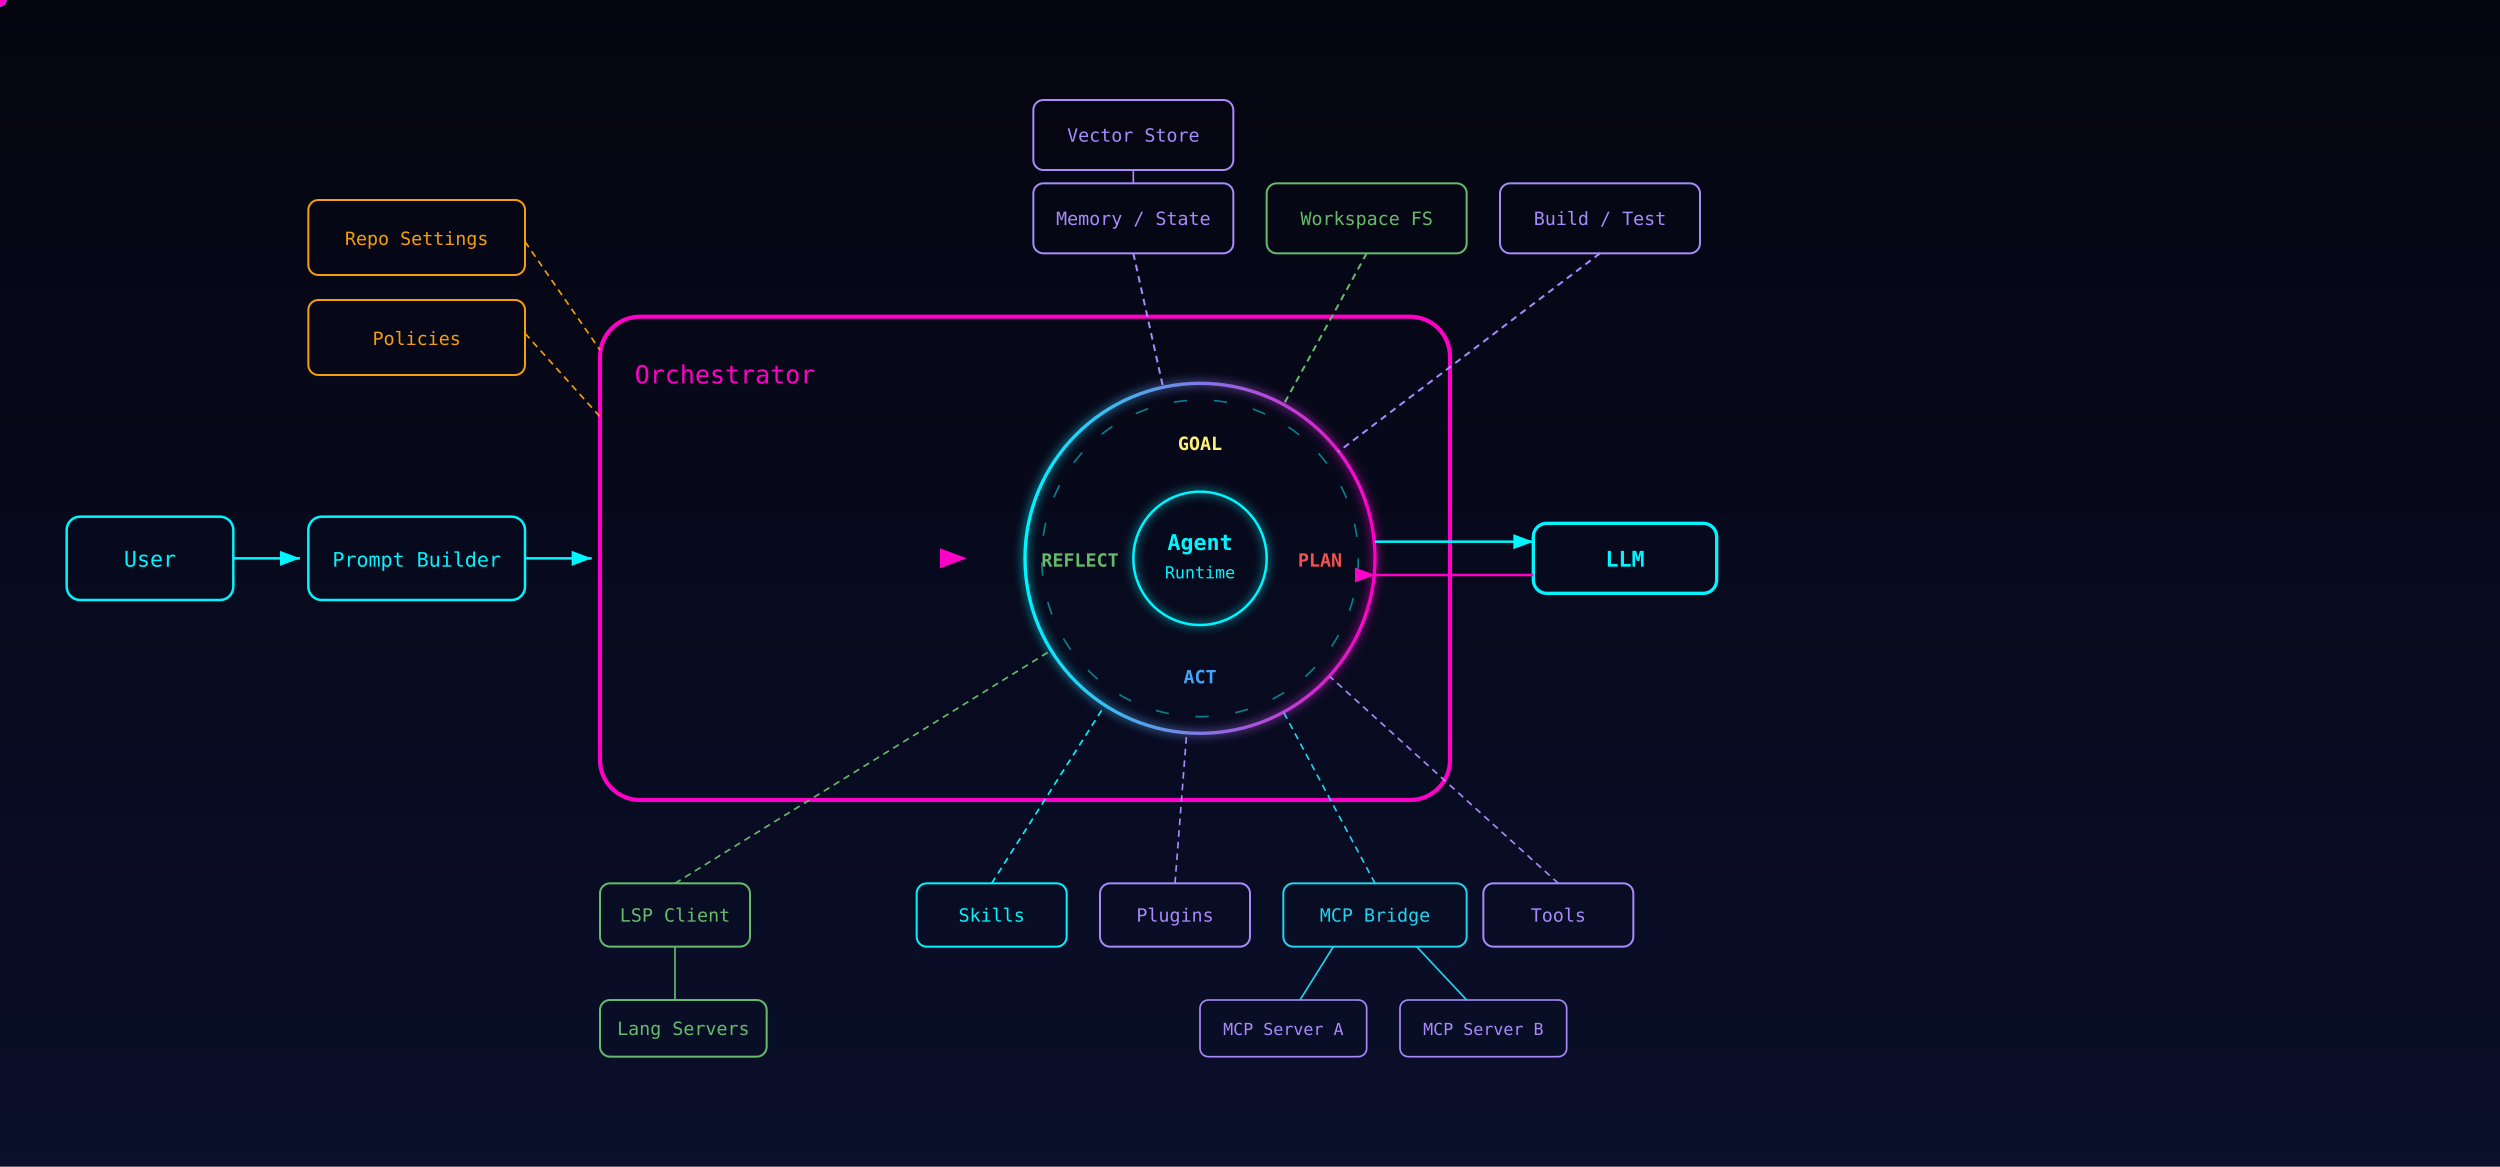
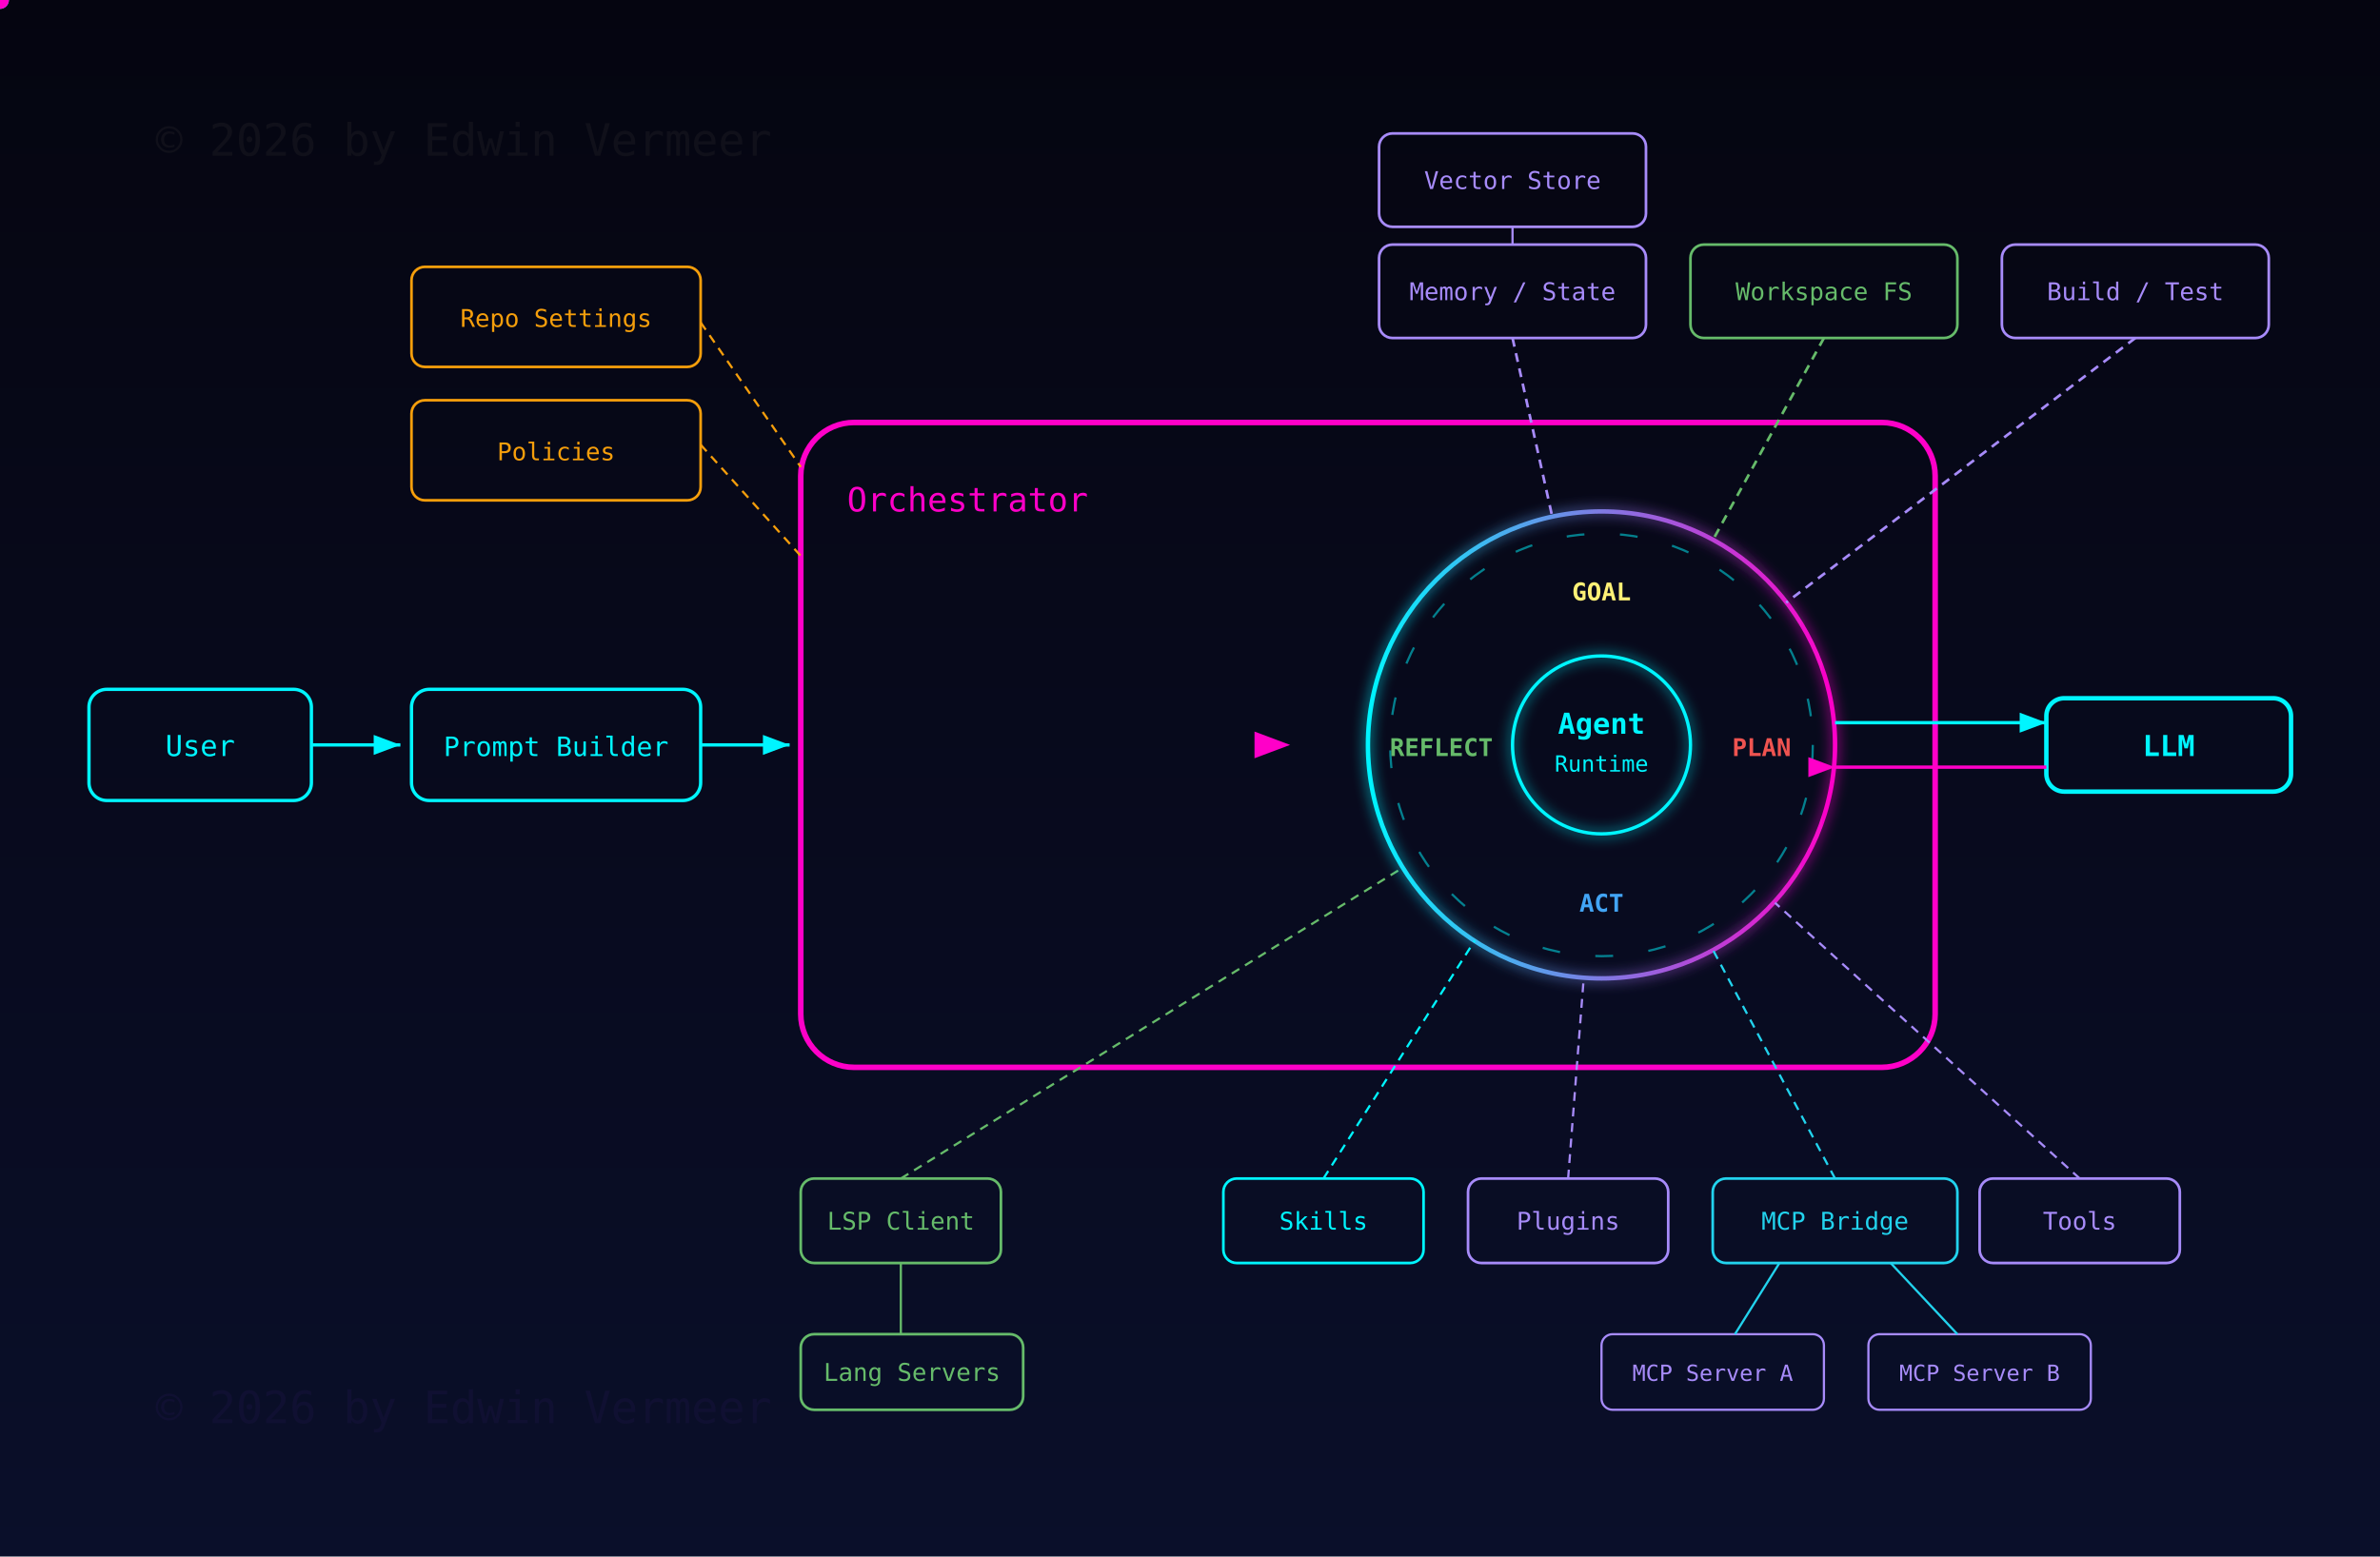
- <svg xmlns="http://www.w3.org/2000/svg" width="1500" height="700" viewBox="0 0 1500 700">
+ <svg xmlns="http://www.w3.org/2000/svg" width="1070" height="700" viewBox="0 0 1070 700">
  <defs>
    <linearGradient id="bg" x1="0" y1="0" x2="0" y2="1">
      <stop offset="0%" stop-color="#050510" />
      <stop offset="100%" stop-color="#0a0f2a" />
    </linearGradient>
    <filter id="glow">
      <feGaussianBlur stdDeviation="3" result="b" />
      <feMerge>
        <feMergeNode in="b" />
        <feMergeNode in="SourceGraphic" />
      </feMerge>
    </filter>
    <linearGradient id="flow" x1="0" x2="1">
      <stop offset="0%" stop-color="#00f5ff" />
      <stop offset="100%" stop-color="#ff00c8" />
    </linearGradient>
    <linearGradient id="flowBack" x1="1" x2="0">
      <stop offset="0%" stop-color="#00f5ff" />
      <stop offset="100%" stop-color="#ff00c8" />
    </linearGradient>
  </defs>
  <rect width="100%" height="100%" fill="url(#bg)" />
+   <text x="70" y="70" fill="#10101a" font-family="monospace" font-size="20">© 2026 by Edwin Vermeer</text>
+   <text x="70" y="640" fill="#101032" font-family="monospace" font-size="20">© 2026 by Edwin Vermeer</text>
  <rect x="40" y="310" width="100" height="50" rx="8" stroke="#00f5ff" fill="none" stroke-width="1.5" />
  <text x="90" y="340" fill="#00f5ff" text-anchor="middle" font-family="monospace" font-size="13">User</text>
  <line x1="140" y1="335" x2="180" y2="335" stroke="#00f5ff" stroke-width="1.5" marker-end="url(#arrowCyan)" />
  <rect x="185" y="310" width="130" height="50" rx="8" stroke="#00f5ff" fill="none" stroke-width="1.5" />
  <text x="250" y="340" fill="#00f5ff" text-anchor="middle" font-family="monospace" font-size="12">Prompt Builder</text>
  <line x1="315" y1="335" x2="355" y2="335" stroke="#00f5ff" stroke-width="1.5" marker-end="url(#arrowCyan)" />
  <rect x="360" y="190" width="510" height="290" rx="24" stroke="#ff00c8" fill="none" stroke-width="2.5" />
  <text x="435" y="230" fill="#ff00c8" text-anchor="middle" font-family="monospace" font-size="15">Orchestrator</text>
  <rect x="185" y="120" width="130" height="45" rx="6" stroke="#f59e0b" fill="none" stroke-width="1.2" />
  <text x="250" y="147" fill="#f59e0b" text-anchor="middle" font-family="monospace" font-size="11">Repo Settings</text>
  <rect x="185" y="180" width="130" height="45" rx="6" stroke="#f59e0b" fill="none" stroke-width="1.2" />
  <text x="250" y="207" fill="#f59e0b" text-anchor="middle" font-family="monospace" font-size="11">Policies</text>
  <line x1="315" y1="145" x2="360" y2="210" stroke="#f59e0b" stroke-width="1" stroke-dasharray="4 3" />
  <line x1="315" y1="200" x2="360" y2="250" stroke="#f59e0b" stroke-width="1" stroke-dasharray="4 3" />
  <rect x="360" y="530" width="90" height="38" rx="6" stroke="#66BB6A" fill="none" stroke-width="1.2" />
  <text x="405" y="553" fill="#66BB6A" text-anchor="middle" font-family="monospace" font-size="11">LSP Client</text>
  <rect x="360" y="600" width="100" height="34" rx="6" stroke="#66BB6A" fill="none" stroke-width="1.2" />
  <text x="410" y="621" fill="#66BB6A" text-anchor="middle" font-family="monospace" font-size="11">Lang Servers</text>
  <line x1="405" y1="530" x2="631" y2="390" stroke="#66BB6A" stroke-width="1" stroke-dasharray="4 3" />
  <line x1="405" y1="568" x2="405" y2="600" stroke="#66BB6A" stroke-width="1" />
  <line x1="510" y1="335" x2="580" y2="335" stroke="url(#flow)" stroke-width="2" marker-end="url(#arrowPink)" />
  <g transform="translate(720,335)">
    <circle r="105" stroke="url(#flow)" stroke-width="2" fill="none" filter="url(#glow)" />
    <circle r="95" stroke="#00f5ff" stroke-dasharray="8 16" fill="none" opacity="0.5">
      <animateTransform attributeName="transform" type="rotate" from="0" to="360" dur="10s" repeatCount="indefinite" />
    </circle>
    <text x="0" y="-65" text-anchor="middle" fill="#FFF176" font-family="monospace" font-size="11" font-weight="bold">GOAL</text>
    <text x="72" y="5" text-anchor="middle" fill="#EF5350" font-family="monospace" font-size="11" font-weight="bold">PLAN</text>
    <text x="0" y="75" text-anchor="middle" fill="#42A5F5" font-family="monospace" font-size="11" font-weight="bold">ACT</text>
    <text x="-72" y="5" text-anchor="middle" fill="#66BB6A" font-family="monospace" font-size="11" font-weight="bold">REFLECT</text>
    <circle r="40" stroke="#00f5ff" fill="none" stroke-width="1.5" filter="url(#glow)">
      <animate attributeName="r" values="40;44;40" dur="2.5s" repeatCount="indefinite" />
    </circle>
    <text text-anchor="middle" y="-5" fill="#00f5ff" font-family="monospace" font-size="13" font-weight="bold">Agent</text>
    <text text-anchor="middle" y="12" fill="#00f5ff" font-family="monospace" font-size="10">Runtime</text>
  </g>
  <rect x="620" y="110" width="120" height="42" rx="6" stroke="#a78bfa" fill="none" stroke-width="1.2" />
  <text x="680" y="135" fill="#a78bfa" text-anchor="middle" font-family="monospace" font-size="11">Memory / State</text>
  <rect x="620" y="60" width="120" height="42" rx="6" stroke="#a78bfa" fill="none" stroke-width="1.2" />
  <text x="680" y="85" fill="#a78bfa" text-anchor="middle" font-family="monospace" font-size="11">Vector Store</text>
  <line x1="680" y1="152" x2="698" y2="233" stroke="#a78bfa" stroke-width="1.2" stroke-dasharray="4 3" />
  <line x1="680" y1="110" x2="680" y2="102" stroke="#a78bfa" stroke-width="1" />
  <rect x="760" y="110" width="120" height="42" rx="6" stroke="#66BB6A" fill="none" stroke-width="1.2" />
  <text x="820" y="135" fill="#66BB6A" text-anchor="middle" font-family="monospace" font-size="11">Workspace FS</text>
  <line x1="820" y1="152" x2="770" y2="243" stroke="#66BB6A" stroke-width="1.2" stroke-dasharray="4 3" />
  <rect x="900" y="110" width="120" height="42" rx="6" stroke="#a78bfa" fill="none" stroke-width="1.2" />
  <text x="960" y="135" fill="#a78bfa" text-anchor="middle" font-family="monospace" font-size="11">Build / Test</text>
  <line x1="960" y1="152" x2="803" y2="271" stroke="#a78bfa" stroke-width="1.2" stroke-dasharray="4 3" />
  <rect x="920" y="314" width="110" height="42" rx="8" stroke="#00f5ff" fill="none" stroke-width="2" />
  <text x="975" y="340" fill="#00f5ff" text-anchor="middle" font-family="monospace" font-size="13" font-weight="bold">LLM</text>
  <line x1="825" y1="325" x2="920" y2="325" stroke="#00f5ff" stroke-width="1.5" marker-end="url(#arrowCyan)" />
  <line x1="920" y1="345" x2="825" y2="345" stroke="#ff00c8" stroke-width="1.5" marker-end="url(#arrowPink2)" />
  <rect x="550" y="530" width="90" height="38" rx="6" stroke="#00f5ff" fill="none" stroke-width="1.2" />
  <text x="595" y="553" fill="#00f5ff" text-anchor="middle" font-family="monospace" font-size="11">Skills</text>
  <rect x="660" y="530" width="90" height="38" rx="6" stroke="#a78bfa" fill="none" stroke-width="1.2" />
  <text x="705" y="553" fill="#a78bfa" text-anchor="middle" font-family="monospace" font-size="11">Plugins</text>
  <rect x="770" y="530" width="110" height="38" rx="6" stroke="#22d3ee" fill="none" stroke-width="1.2" />
  <text x="825" y="553" fill="#22d3ee" text-anchor="middle" font-family="monospace" font-size="11">MCP Bridge</text>
  <rect x="890" y="530" width="90" height="38" rx="6" stroke="#a78bfa" fill="none" stroke-width="1.2" />
  <text x="935" y="553" fill="#a78bfa" text-anchor="middle" font-family="monospace" font-size="11">Tools</text>
  <rect x="720" y="600" width="100" height="34" rx="5" stroke="#a78bfa" fill="none" stroke-width="1" />
  <text x="770" y="621" fill="#a78bfa" text-anchor="middle" font-family="monospace" font-size="10">MCP Server A</text>
  <rect x="840" y="600" width="100" height="34" rx="5" stroke="#a78bfa" fill="none" stroke-width="1" />
  <text x="890" y="621" fill="#a78bfa" text-anchor="middle" font-family="monospace" font-size="10">MCP Server B</text>
  <line x1="595" y1="530" x2="663" y2="423" stroke="#00f5ff" stroke-width="1" stroke-dasharray="4 3" />
  <line x1="705" y1="530" x2="712" y2="440" stroke="#a78bfa" stroke-width="1" stroke-dasharray="4 3" />
  <line x1="825" y1="530" x2="770" y2="427" stroke="#22d3ee" stroke-width="1" stroke-dasharray="4 3" />
  <line x1="935" y1="530" x2="798" y2="406" stroke="#a78bfa" stroke-width="1" stroke-dasharray="4 3" />
  <line x1="800" y1="568" x2="780" y2="600" stroke="#22d3ee" stroke-width="1" />
  <line x1="850" y1="568" x2="880" y2="600" stroke="#22d3ee" stroke-width="1" />
  <path id="mainFlow" d="M90,335 L185,335 L360,335 L580,335 L720,335" fill="none" stroke="none" />
  <circle r="4" fill="#00f5ff">
    <animateMotion dur="3s" repeatCount="indefinite">
      <mpath href="#mainFlow" />
    </animateMotion>
  </circle>
  <path id="loopPath" d="M720,230 A105,105 0 1 1 719,230" fill="none" stroke="none" />
  <circle r="4" fill="#ff00c8">
    <animateMotion dur="4s" repeatCount="indefinite">
      <mpath href="#loopPath" />
    </animateMotion>
  </circle>
  <defs>
    <marker id="arrowCyan" markerWidth="8" markerHeight="6" refX="8" refY="3" orient="auto">
      <polygon points="0,0 8,3 0,6" fill="#00f5ff" />
    </marker>
    <marker id="arrowPink" markerWidth="8" markerHeight="6" refX="8" refY="3" orient="auto">
      <polygon points="0,0 8,3 0,6" fill="#ff00c8" />
    </marker>
    <marker id="arrowPink2" markerWidth="8" markerHeight="6" refX="0" refY="3" orient="auto">
      <polygon points="8,0 0,3 8,6" fill="#ff00c8" />
    </marker>
  </defs>
</svg>
